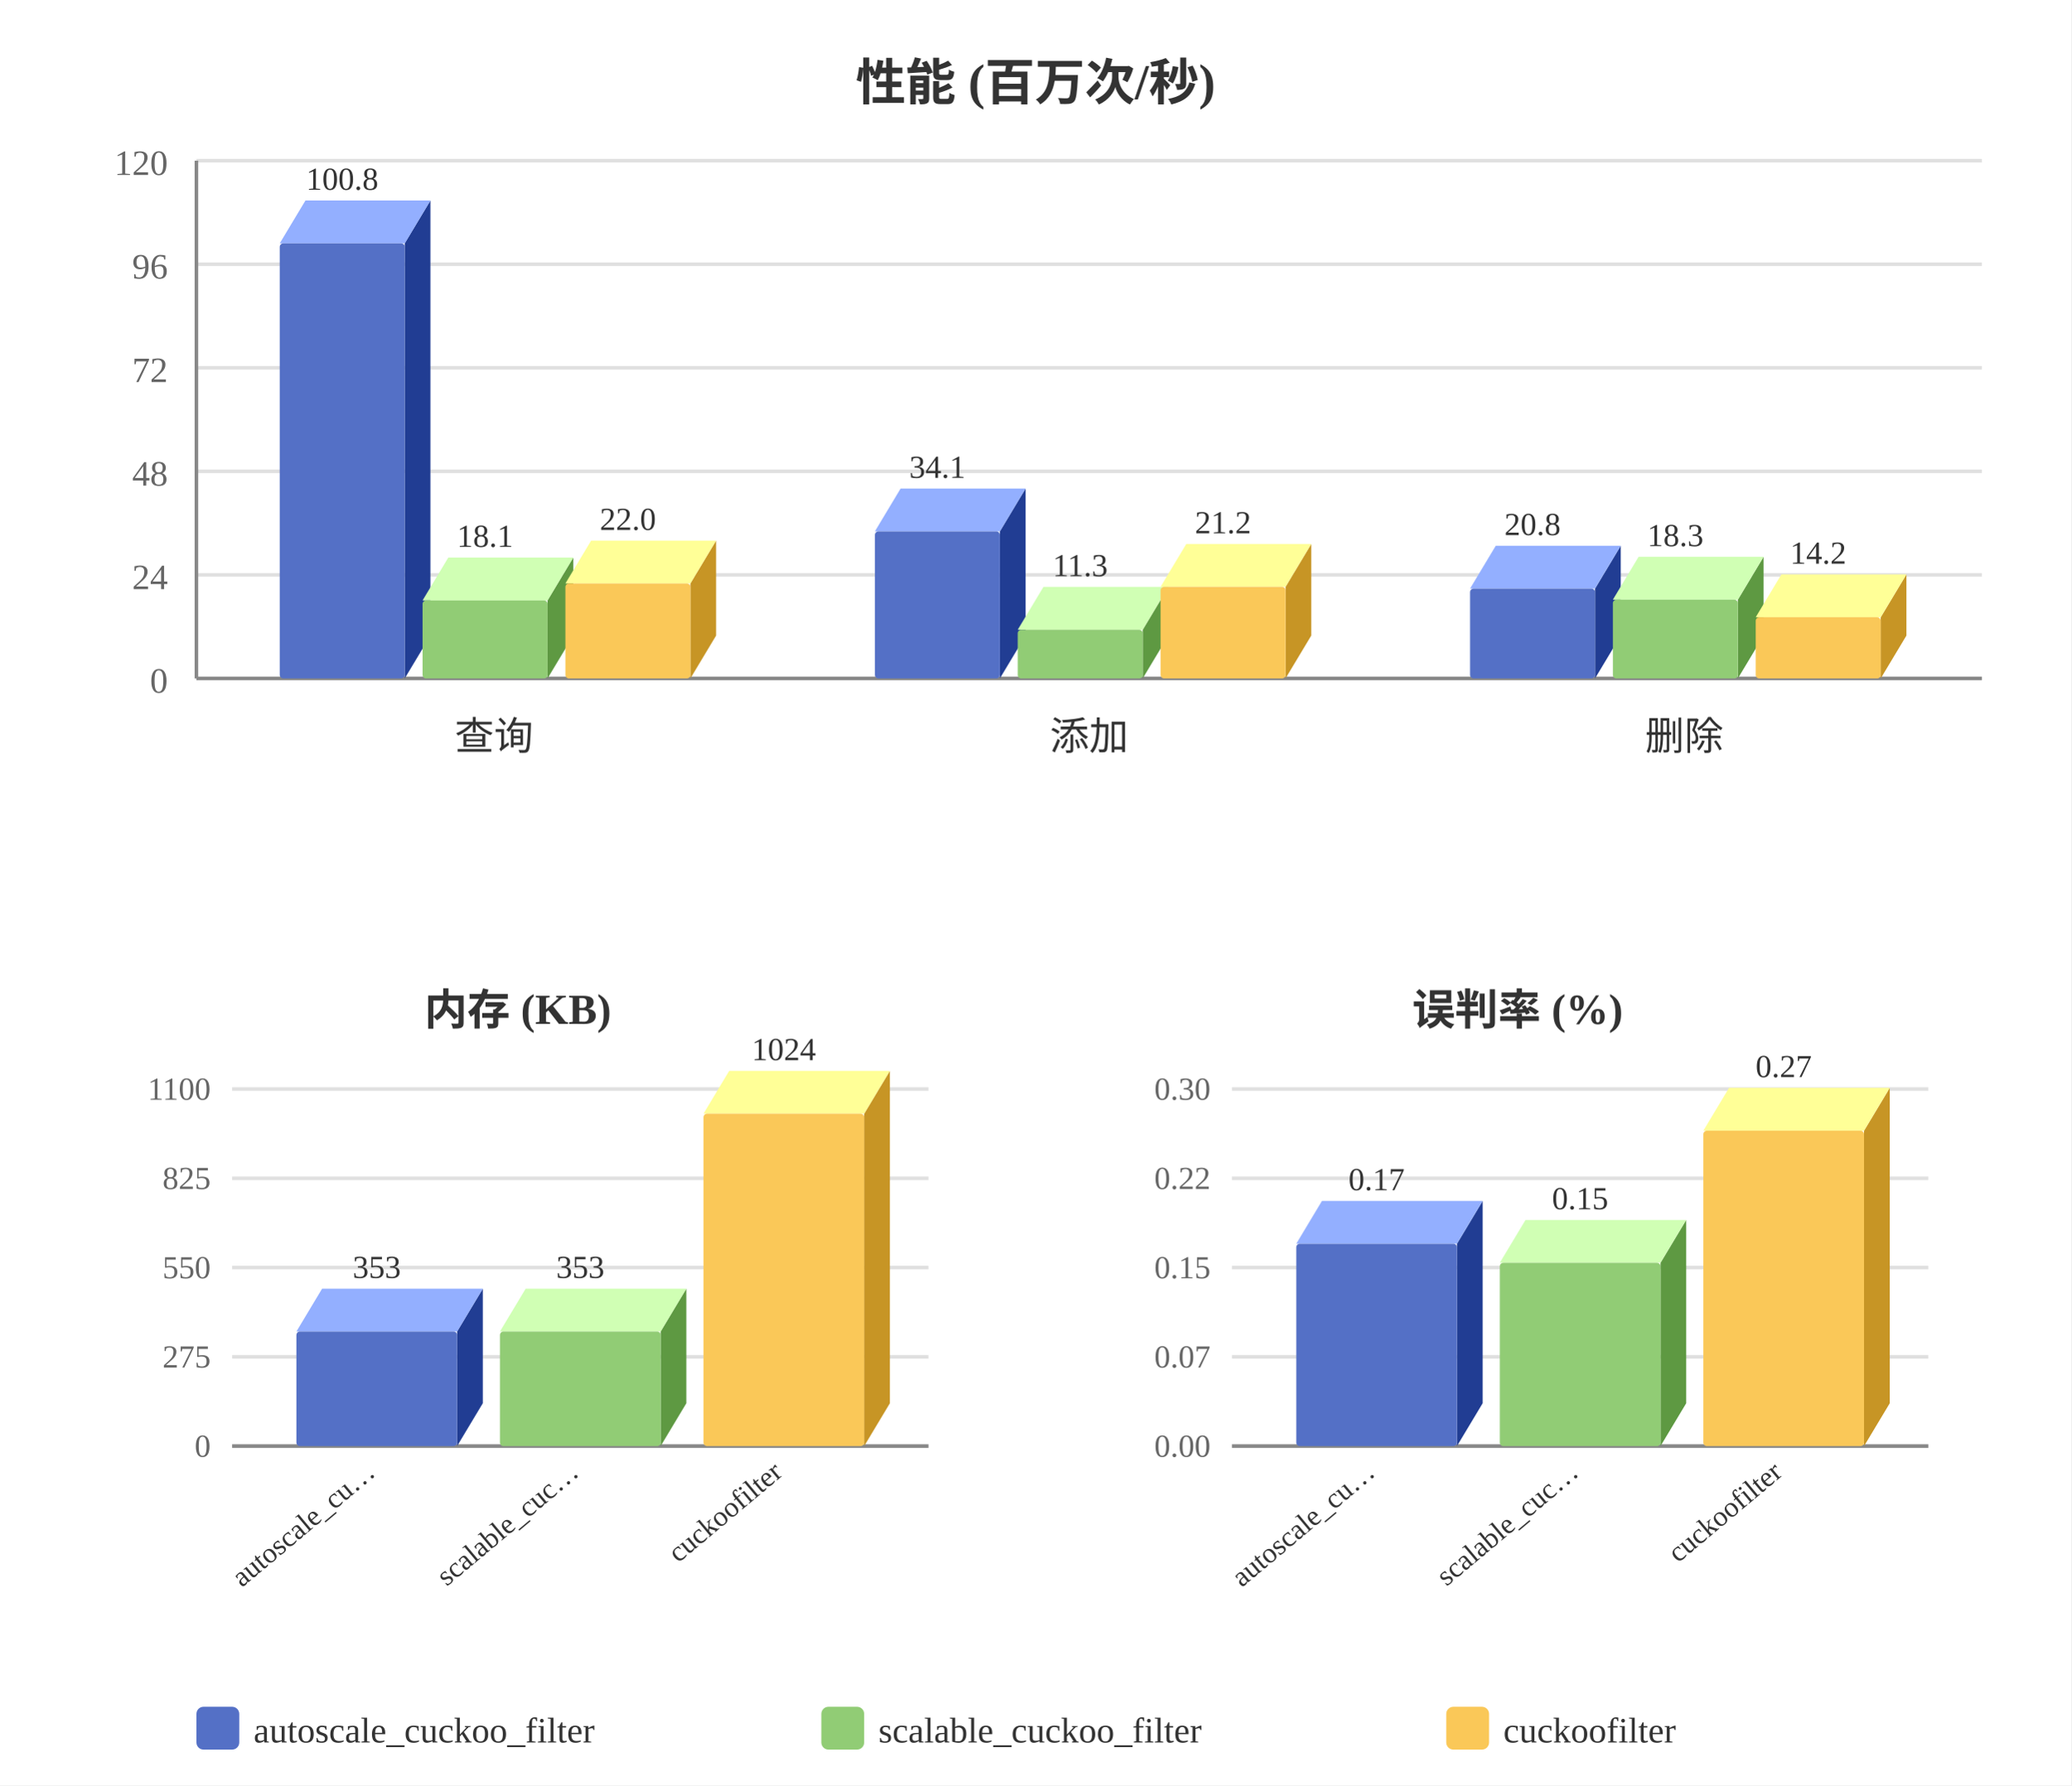
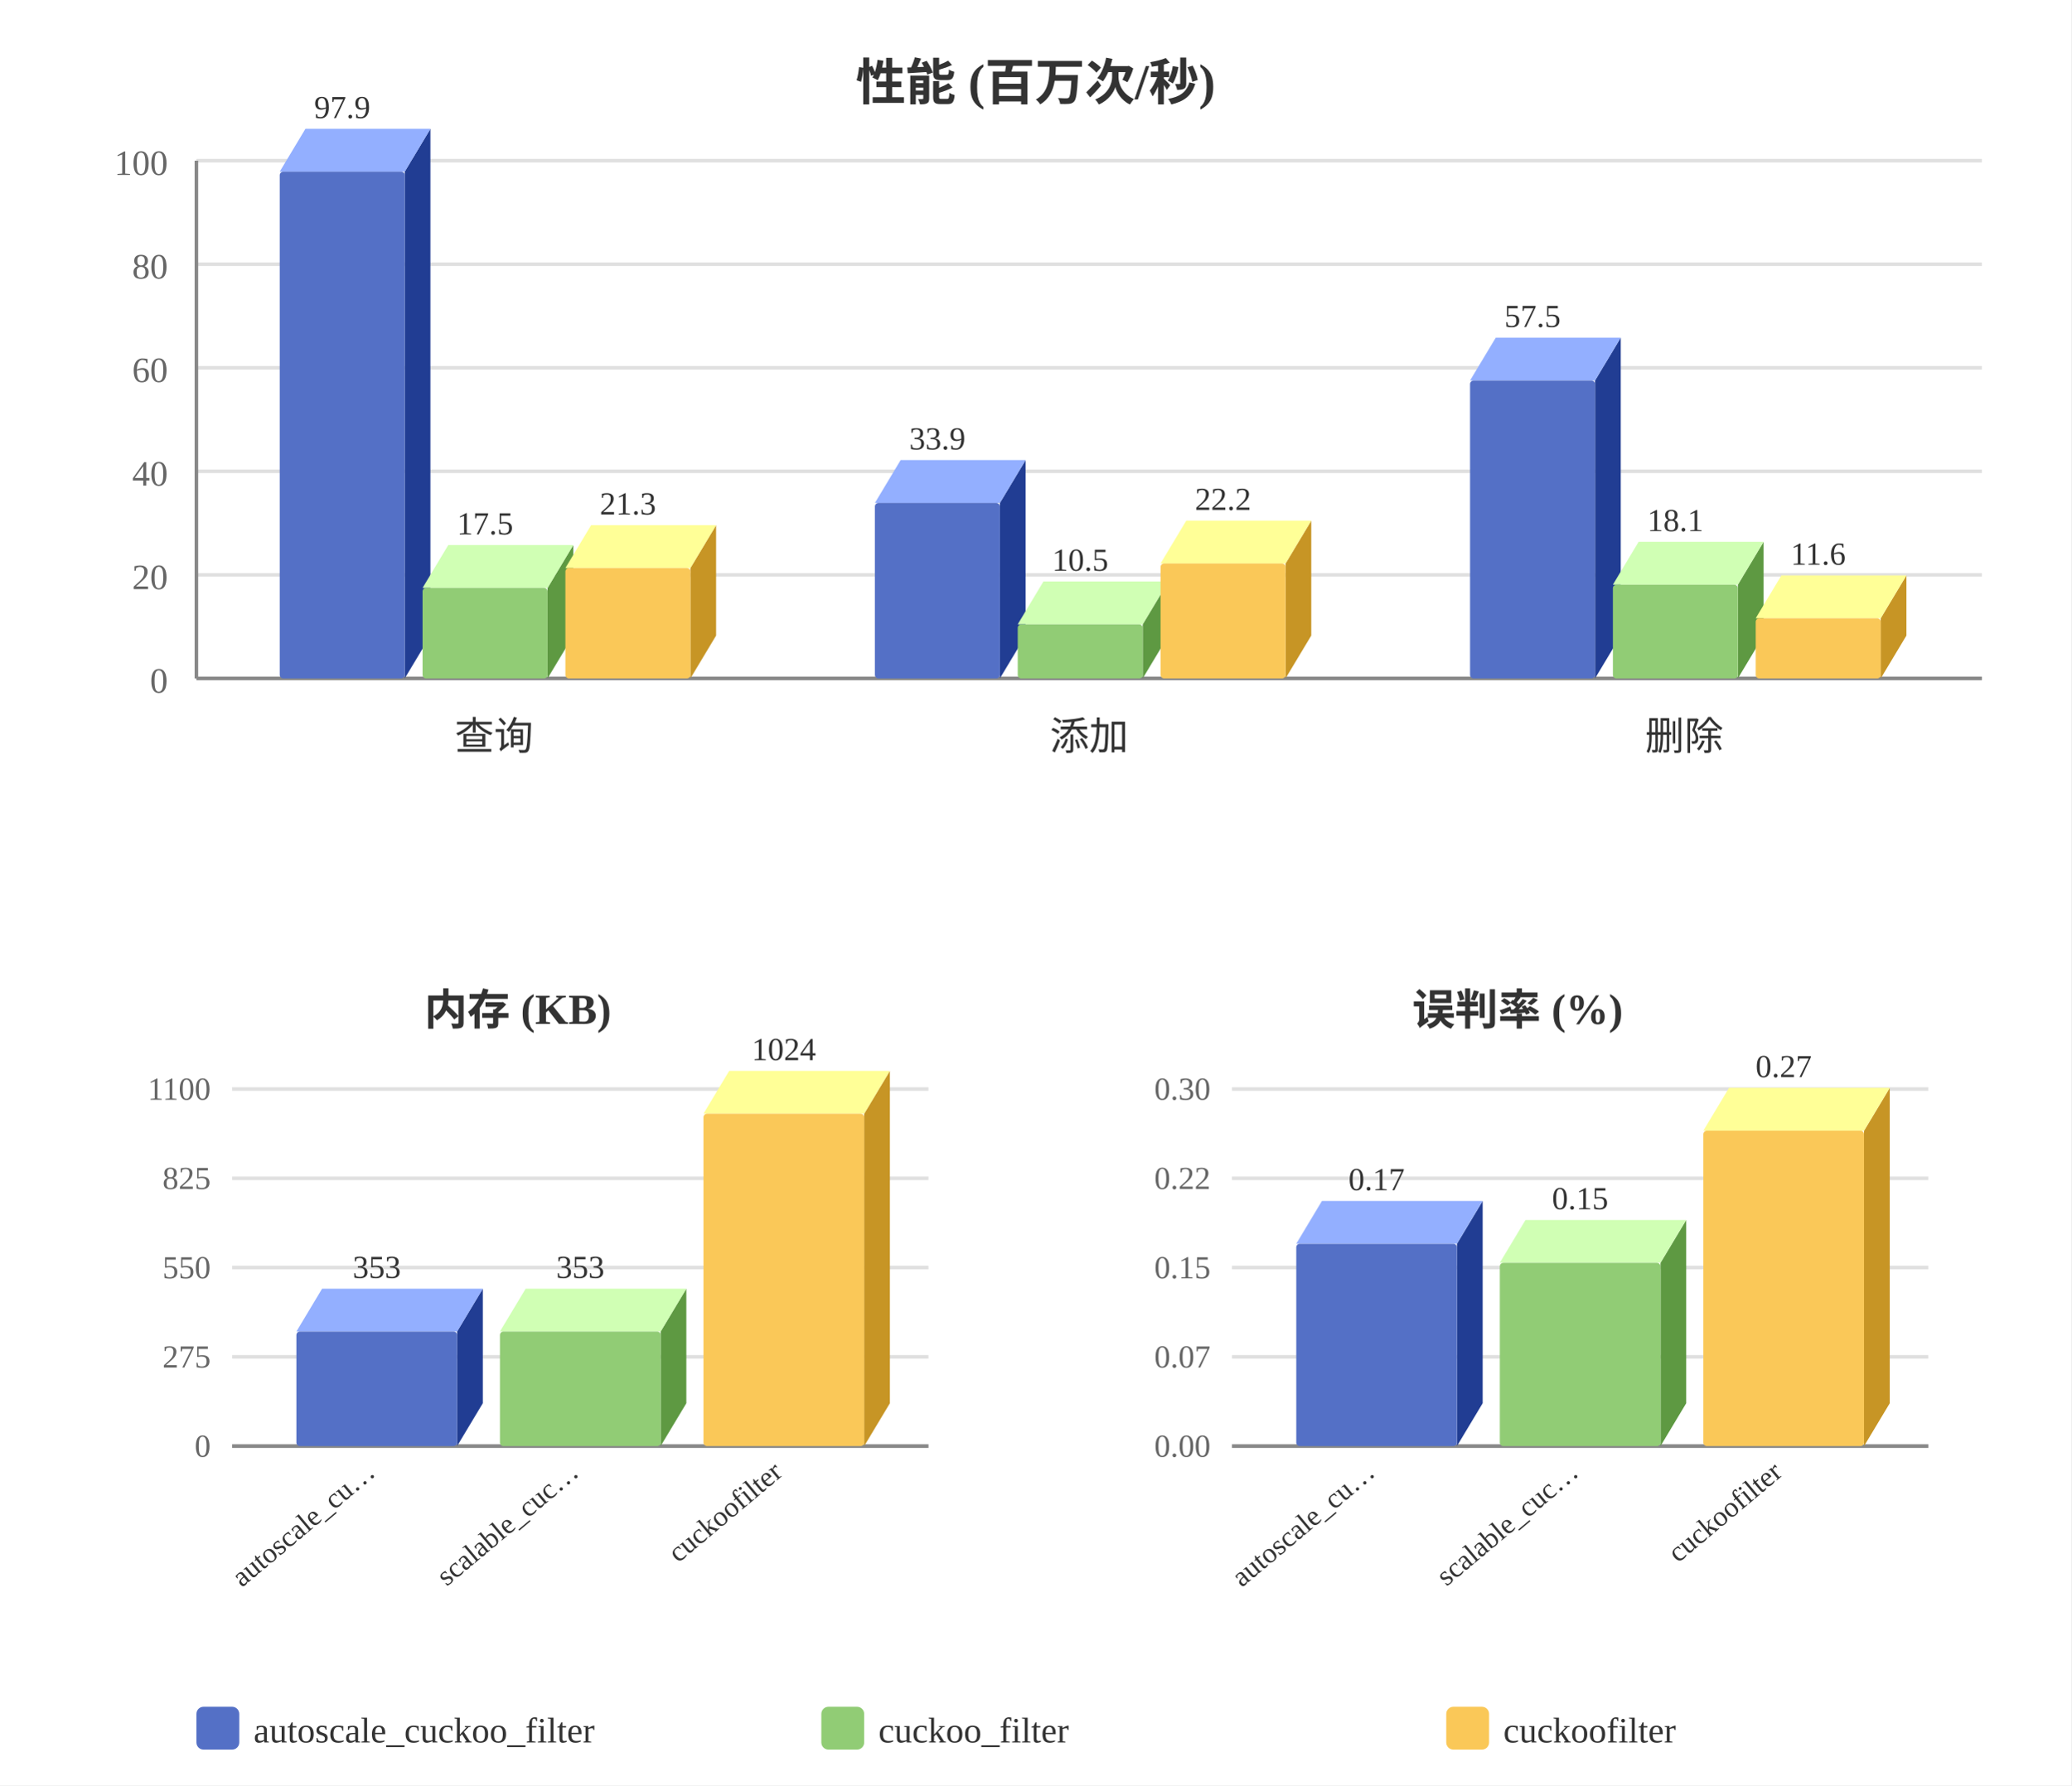
<svg xmlns="http://www.w3.org/2000/svg" viewBox="0 0 580 500">
  <path fill="#fff" d="M0 0h580v500H0z" />
  <text x="290" y="28" fill="#333" font-size="14" font-weight="bold" text-anchor="middle">性能 (百万次/秒)</text>
  <path stroke="#e0e0e0" d="M55 190h500" />
  <text x="47" y="194" fill="#666" font-size="10" text-anchor="end">0</text>
  <path stroke="#e0e0e0" d="M55 161h500" />
-   <text x="47" y="165" fill="#666" font-size="10" text-anchor="end">24</text>
+   <text x="47" y="165" fill="#666" font-size="10" text-anchor="end">20</text>
  <path stroke="#e0e0e0" d="M55 132h500" />
-   <text x="47" y="136" fill="#666" font-size="10" text-anchor="end">48</text>
+   <text x="47" y="136" fill="#666" font-size="10" text-anchor="end">40</text>
  <path stroke="#e0e0e0" d="M55 103h500" />
-   <text x="47" y="107" fill="#666" font-size="10" text-anchor="end">72</text>
+   <text x="47" y="107" fill="#666" font-size="10" text-anchor="end">60</text>
  <path stroke="#e0e0e0" d="M55 74h500" />
-   <text x="47" y="78" fill="#666" font-size="10" text-anchor="end">96</text>
+   <text x="47" y="78" fill="#666" font-size="10" text-anchor="end">80</text>
  <path stroke="#e0e0e0" d="M55 45h500" />
-   <text x="47" y="49" fill="#666" font-size="10" text-anchor="end">120</text>
+   <text x="47" y="49" fill="#666" font-size="10" text-anchor="end">100</text>
  <path stroke="#888" d="M55 190h500M55 45v145" />
  <text x="138.333" y="210" fill="#333" font-size="11" text-anchor="middle">查询</text>
-   <path fill="#213d93" d="m113.333 68.148 7.2-12V178l-7.2 12Z" />
-   <path fill="#93afff" d="m78.333 68.148 7.2-12h35l-7.2 12Z" />
-   <rect width="35" height="121.852" x="78.333" y="68.148" fill="#5470c6" rx="1" />
-   <text x="95.833" y="53.148" fill="#333" font-size="9" text-anchor="middle">100.8</text>
-   <path fill="#5e9942" d="m153.333 168.15 7.2-12V178l-7.2 12Z" />
-   <path fill="#d0ffb4" d="m118.333 168.15 7.2-12h35l-7.2 12Z" />
-   <rect width="35" height="21.85" x="118.333" y="168.15" fill="#91cc75" rx="1" />
-   <text x="135.833" y="153.15" fill="#333" font-size="9" text-anchor="middle">18.1</text>
-   <path fill="#c79525" d="m193.333 163.4 7.2-12V178l-7.2 12Z" />
-   <path fill="#ffff97" d="m158.333 163.4 7.2-12h35l-7.2 12Z" />
-   <rect width="35" height="26.6" x="158.333" y="163.4" fill="#fac858" rx="1" />
-   <text x="175.833" y="148.4" fill="#333" font-size="9" text-anchor="middle">22.0</text>
+   <path fill="#213d93" d="m113.333 48.068 7.2-12V178l-7.2 12Z" />
+   <path fill="#93afff" d="m78.333 48.068 7.2-12h35l-7.2 12Z" />
+   <rect width="35" height="141.932" x="78.333" y="48.068" fill="#5470c6" rx="1" />
+   <text x="95.833" y="33.068" fill="#333" font-size="9" text-anchor="middle">97.9</text>
+   <path fill="#5e9942" d="m153.333 164.648 7.2-12V178l-7.2 12Z" />
+   <path fill="#d0ffb4" d="m118.333 164.648 7.2-12h35l-7.2 12Z" />
+   <rect width="35" height="25.352" x="118.333" y="164.648" fill="#91cc75" rx="1" />
+   <text x="135.833" y="149.648" fill="#333" font-size="9" text-anchor="middle">17.5</text>
+   <path fill="#c79525" d="m193.333 159.076 7.2-12V178l-7.2 12Z" />
+   <path fill="#ffff97" d="m158.333 159.076 7.2-12h35l-7.2 12Z" />
+   <rect width="35" height="30.924" x="158.333" y="159.076" fill="#fac858" rx="1" />
+   <text x="175.833" y="144.076" fill="#333" font-size="9" text-anchor="middle">21.3</text>
  <text x="305" y="210" fill="#333" font-size="11" text-anchor="middle">添加</text>
-   <path fill="#213d93" d="m280 148.816 7.2-12V178l-7.2 12Z" />
-   <path fill="#93afff" d="m245 148.816 7.2-12h35l-7.2 12Z" />
-   <rect width="35" height="41.184" x="245" y="148.816" fill="#5470c6" rx="1" />
-   <text x="262.5" y="133.816" fill="#333" font-size="9" text-anchor="middle">34.1</text>
-   <path fill="#5e9942" d="m320 176.367 7.2-12V178l-7.2 12Z" />
-   <path fill="#d0ffb4" d="m285 176.367 7.2-12h35l-7.2 12Z" />
-   <rect width="35" height="13.633" x="285" y="176.367" fill="#91cc75" rx="1" />
-   <text x="302.5" y="161.367" fill="#333" font-size="9" text-anchor="middle">11.3</text>
-   <path fill="#c79525" d="m360 164.347 7.2-12V178l-7.2 12Z" />
-   <path fill="#ffff97" d="m325 164.347 7.2-12h35l-7.2 12Z" />
-   <rect width="35" height="25.653" x="325" y="164.347" fill="#fac858" rx="1" />
-   <text x="342.5" y="149.347" fill="#333" font-size="9" text-anchor="middle">21.2</text>
+   <path fill="#213d93" d="m280 140.858 7.2-12V178l-7.2 12Z" />
+   <path fill="#93afff" d="m245 140.858 7.2-12h35l-7.2 12Z" />
+   <rect width="35" height="49.142" x="245" y="140.858" fill="#5470c6" rx="1" />
+   <text x="262.5" y="125.858" fill="#333" font-size="9" text-anchor="middle">33.9</text>
+   <path fill="#5e9942" d="m320 174.845 7.2-12V178l-7.2 12Z" />
+   <path fill="#d0ffb4" d="m285 174.845 7.2-12h35l-7.2 12Z" />
+   <rect width="35" height="15.155" x="285" y="174.845" fill="#91cc75" rx="1" />
+   <text x="302.5" y="159.845" fill="#333" font-size="9" text-anchor="middle">10.5</text>
+   <path fill="#c79525" d="m360 157.808 7.2-12V178l-7.2 12Z" />
+   <path fill="#ffff97" d="m325 157.808 7.2-12h35l-7.2 12Z" />
+   <rect width="35" height="32.192" x="325" y="157.808" fill="#fac858" rx="1" />
+   <text x="342.5" y="142.808" fill="#333" font-size="9" text-anchor="middle">22.2</text>
  <text x="471.667" y="210" fill="#333" font-size="11" text-anchor="middle">删除</text>
-   <path fill="#213d93" d="m446.667 164.844 7.2-12V178l-7.2 12Z" />
-   <path fill="#93afff" d="m411.667 164.844 7.2-12h35l-7.2 12Z" />
-   <rect width="35" height="25.156" x="411.667" y="164.844" fill="#5470c6" rx="1" />
-   <text x="429.167" y="149.844" fill="#333" font-size="9" text-anchor="middle">20.8</text>
-   <path fill="#5e9942" d="m486.667 167.942 7.2-12V178l-7.2 12Z" />
-   <path fill="#d0ffb4" d="m451.667 167.942 7.2-12h35l-7.2 12Z" />
-   <rect width="35" height="22.058" x="451.667" y="167.942" fill="#91cc75" rx="1" />
-   <text x="469.167" y="152.942" fill="#333" font-size="9" text-anchor="middle">18.3</text>
-   <path fill="#c79525" d="m526.667 172.863 7.2-12V178l-7.2 12Z" />
-   <path fill="#ffff97" d="m491.667 172.863 7.2-12h35l-7.2 12Z" />
-   <rect width="35" height="17.137" x="491.667" y="172.863" fill="#fac858" rx="1" />
-   <text x="509.167" y="157.863" fill="#333" font-size="9" text-anchor="middle">14.2</text>
+   <path fill="#213d93" d="m446.667 106.566 7.2-12V178l-7.2 12Z" />
+   <path fill="#93afff" d="m411.667 106.566 7.2-12h35l-7.2 12Z" />
+   <rect width="35" height="83.434" x="411.667" y="106.566" fill="#5470c6" rx="1" />
+   <text x="429.167" y="91.566" fill="#333" font-size="9" text-anchor="middle">57.5</text>
+   <path fill="#5e9942" d="m486.667 163.75 7.2-12V178l-7.2 12Z" />
+   <path fill="#d0ffb4" d="m451.667 163.75 7.2-12h35l-7.2 12Z" />
+   <rect width="35" height="26.25" x="451.667" y="163.75" fill="#91cc75" rx="1" />
+   <text x="469.167" y="148.75" fill="#333" font-size="9" text-anchor="middle">18.1</text>
+   <path fill="#c79525" d="m526.667 173.144 7.2-12V178l-7.2 12Z" />
+   <path fill="#ffff97" d="m491.667 173.144 7.2-12h35l-7.2 12Z" />
+   <rect width="35" height="16.856" x="491.667" y="173.144" fill="#fac858" rx="1" />
+   <text x="509.167" y="158.144" fill="#333" font-size="9" text-anchor="middle">11.6</text>
  <text x="130" y="22" fill="#333" font-size="12" font-weight="bold" text-anchor="middle" transform="translate(15 265)">内存 (KB)</text>
  <path stroke="#e0e0e0" d="M65 405h195" />
  <text x="44" y="143" fill="#666" font-size="9" text-anchor="end" transform="translate(15 265)">0</text>
  <path stroke="#e0e0e0" d="M65 380h195" />
  <text x="44" y="118" fill="#666" font-size="9" text-anchor="end" transform="translate(15 265)">275</text>
  <path stroke="#e0e0e0" d="M65 355h195" />
  <text x="44" y="93" fill="#666" font-size="9" text-anchor="end" transform="translate(15 265)">550</text>
  <path stroke="#e0e0e0" d="M65 330h195" />
  <text x="44" y="68" fill="#666" font-size="9" text-anchor="end" transform="translate(15 265)">825</text>
  <path stroke="#e0e0e0" d="M65 305h195" />
  <text x="44" y="43" fill="#666" font-size="9" text-anchor="end" transform="translate(15 265)">1100</text>
  <path stroke="#888" d="M65 405h195" />
  <g transform="translate(15 265)">
    <path fill="#213d93" d="m113 107.91 7.2-12V128l-7.2 12Z" />
    <path fill="#93afff" d="m68 107.91 7.2-12h45l-7.2 12Z" />
    <rect width="45" height="32.091" x="68" y="107.909" fill="#5470c6" rx="1" />
  </g>
  <text x="90.5" y="92.909" fill="#333" font-size="9" text-anchor="middle" transform="translate(15 265)">353</text>
  <text x="90.5" y="148" fill="#333" font-size="8" text-anchor="end" transform="rotate(-40 462.04 259.894)">autoscale_cu…</text>
  <g transform="translate(15 265)">
    <path fill="#5e9942" d="m170 107.91 7.2-12V128l-7.2 12Z" />
    <path fill="#d0ffb4" d="m125 107.91 7.2-12h45l-7.2 12Z" />
    <rect width="45" height="32.091" x="125" y="107.909" fill="#91cc75" rx="1" />
  </g>
  <text x="147.5" y="92.909" fill="#333" font-size="9" text-anchor="middle" transform="translate(15 265)">353</text>
  <text x="147.5" y="148" fill="#333" font-size="8" text-anchor="end" transform="rotate(-40 519.04 259.894)">scalable_cuc…</text>
  <g transform="translate(15 265)">
    <path fill="#c79525" d="m227 46.907 7.2-12V128l-7.2 12Z" />
    <path fill="#ffff97" d="m182 46.907 7.2-12h45l-7.2 12Z" />
    <rect width="45" height="93.093" x="182" y="46.907" fill="#fac858" rx="1" />
  </g>
  <text x="204.5" y="31.907" fill="#333" font-size="9" text-anchor="middle" transform="translate(15 265)">1024</text>
  <text x="204.5" y="148" fill="#333" font-size="8" text-anchor="end" transform="rotate(-40 576.04 259.894)">cuckoofilter</text>
  <text x="130" y="22" fill="#333" font-size="12" font-weight="bold" text-anchor="middle" transform="translate(295 265)">误判率 (%)</text>
  <path stroke="#e0e0e0" d="M345 405h195" />
  <text x="44" y="143" fill="#666" font-size="9" text-anchor="end" transform="translate(295 265)">0.00</text>
  <path stroke="#e0e0e0" d="M345 380h195" />
  <text x="44" y="118" fill="#666" font-size="9" text-anchor="end" transform="translate(295 265)">0.07</text>
  <path stroke="#e0e0e0" d="M345 355h195" />
  <text x="44" y="93" fill="#666" font-size="9" text-anchor="end" transform="translate(295 265)">0.15</text>
  <path stroke="#e0e0e0" d="M345 330h195" />
  <text x="44" y="68" fill="#666" font-size="9" text-anchor="end" transform="translate(295 265)">0.22</text>
  <path stroke="#e0e0e0" d="M345 305h195" />
  <text x="44" y="43" fill="#666" font-size="9" text-anchor="end" transform="translate(295 265)">0.30</text>
  <path stroke="#888" d="M345 405h195" />
  <g transform="translate(295 265)">
    <path fill="#213d93" d="m113 83.333 7.2-12V128l-7.2 12Z" />
    <path fill="#93afff" d="m68 83.333 7.2-12h45l-7.2 12Z" />
    <rect width="45" height="56.667" x="68" y="83.333" fill="#5470c6" rx="1" />
  </g>
  <text x="90.5" y="68.333" fill="#333" font-size="9" text-anchor="middle" transform="translate(295 265)">0.17</text>
  <text x="90.5" y="148" fill="#333" font-size="8" text-anchor="end" transform="rotate(-40 602.04 -124.753)">autoscale_cu…</text>
  <g transform="translate(295 265)">
    <path fill="#5e9942" d="m170 88.667 7.2-12V128l-7.2 12Z" />
    <path fill="#d0ffb4" d="m125 88.667 7.2-12h45l-7.2 12Z" />
    <rect width="45" height="51.333" x="125" y="88.667" fill="#91cc75" rx="1" />
  </g>
  <text x="147.5" y="73.667" fill="#333" font-size="9" text-anchor="middle" transform="translate(295 265)">0.15</text>
  <text x="147.5" y="148" fill="#333" font-size="8" text-anchor="end" transform="rotate(-40 659.04 -124.753)">scalable_cuc…</text>
  <g transform="translate(295 265)">
    <path fill="#c79525" d="m227 51.667 7.2-12V128l-7.2 12Z" />
    <path fill="#ffff97" d="m182 51.667 7.2-12h45l-7.2 12Z" />
    <rect width="45" height="88.333" x="182" y="51.667" fill="#fac858" rx="1" />
  </g>
  <text x="204.5" y="36.667" fill="#333" font-size="9" text-anchor="middle" transform="translate(295 265)">0.27</text>
  <text x="204.5" y="148" fill="#333" font-size="8" text-anchor="end" transform="rotate(-40 716.04 -124.753)">cuckoofilter</text>
  <g transform="translate(0 478)">
    <rect width="12" height="12" x="55" fill="#5470c6" rx="2" />
    <text x="71" y="10" fill="#333" font-size="10">autoscale_cuckoo_filter</text>
    <rect width="12" height="12" x="230" fill="#91cc75" rx="2" />
-     <text x="246" y="10" fill="#333" font-size="10">scalable_cuckoo_filter</text>
+     <text x="246" y="10" fill="#333" font-size="10">cuckoo_filter</text>
    <rect width="12" height="12" x="405" fill="#fac858" rx="2" />
    <text x="421" y="10" fill="#333" font-size="10">cuckoofilter</text>
  </g>
</svg>
